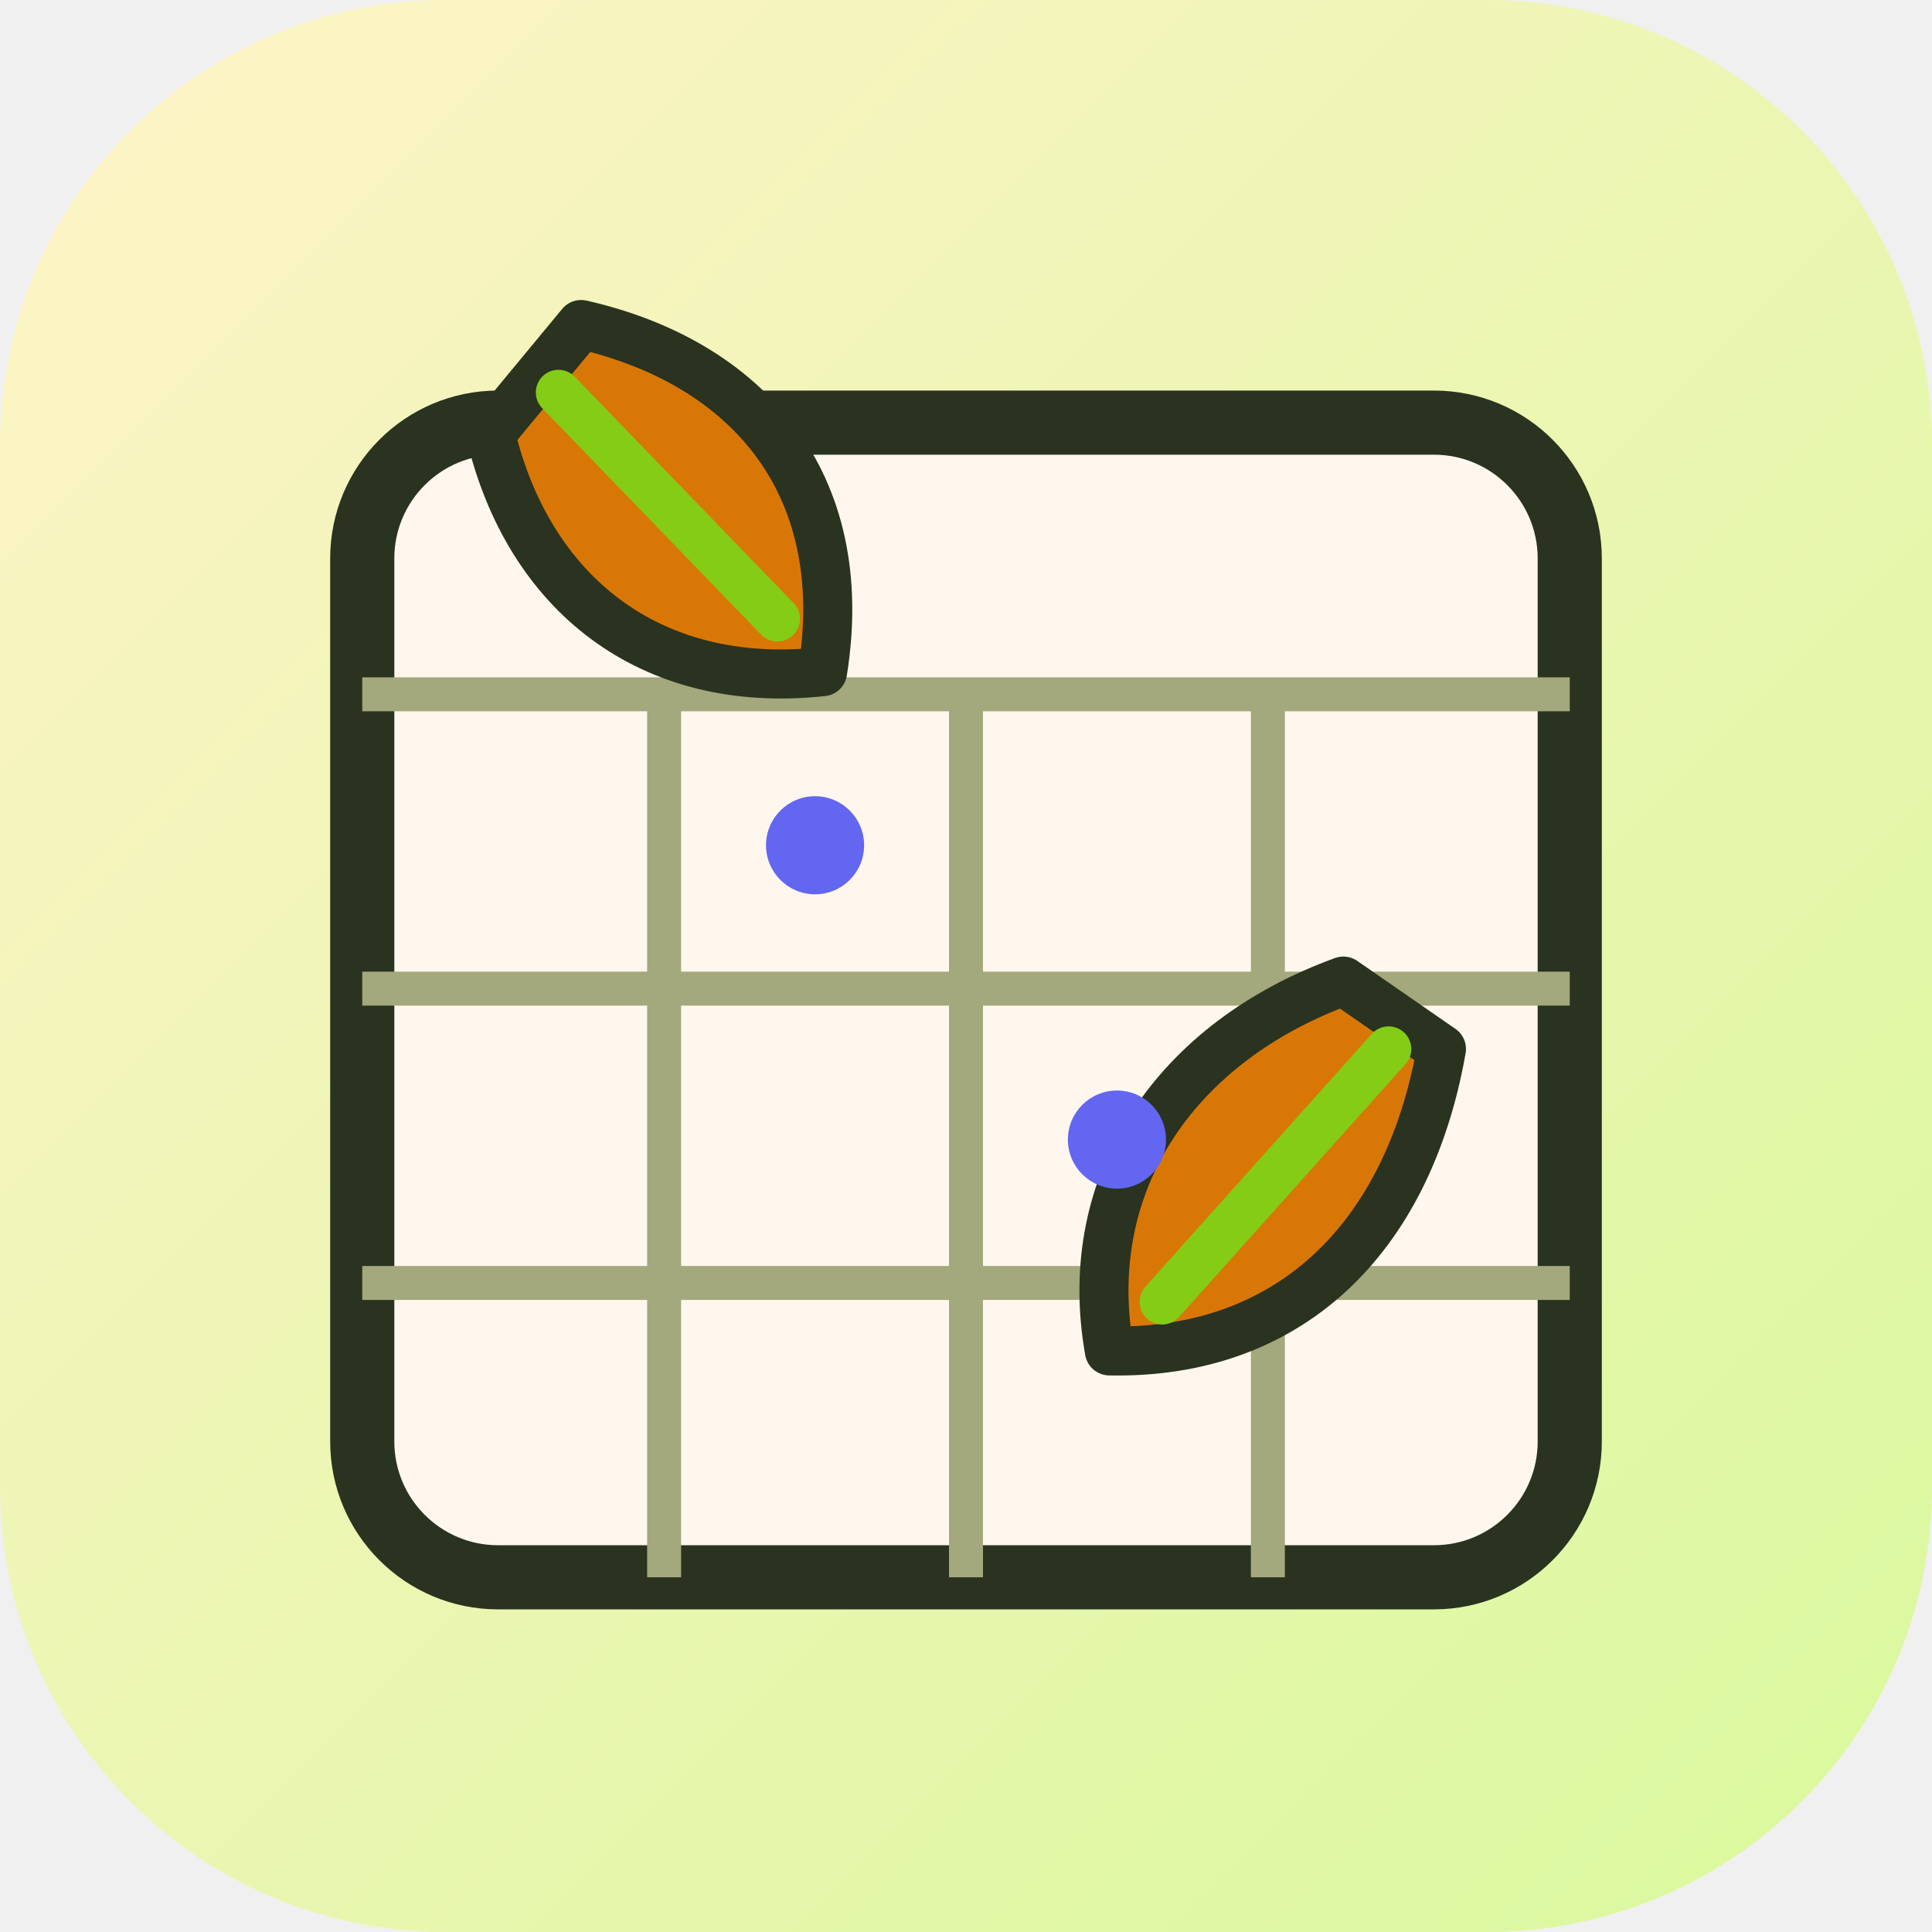
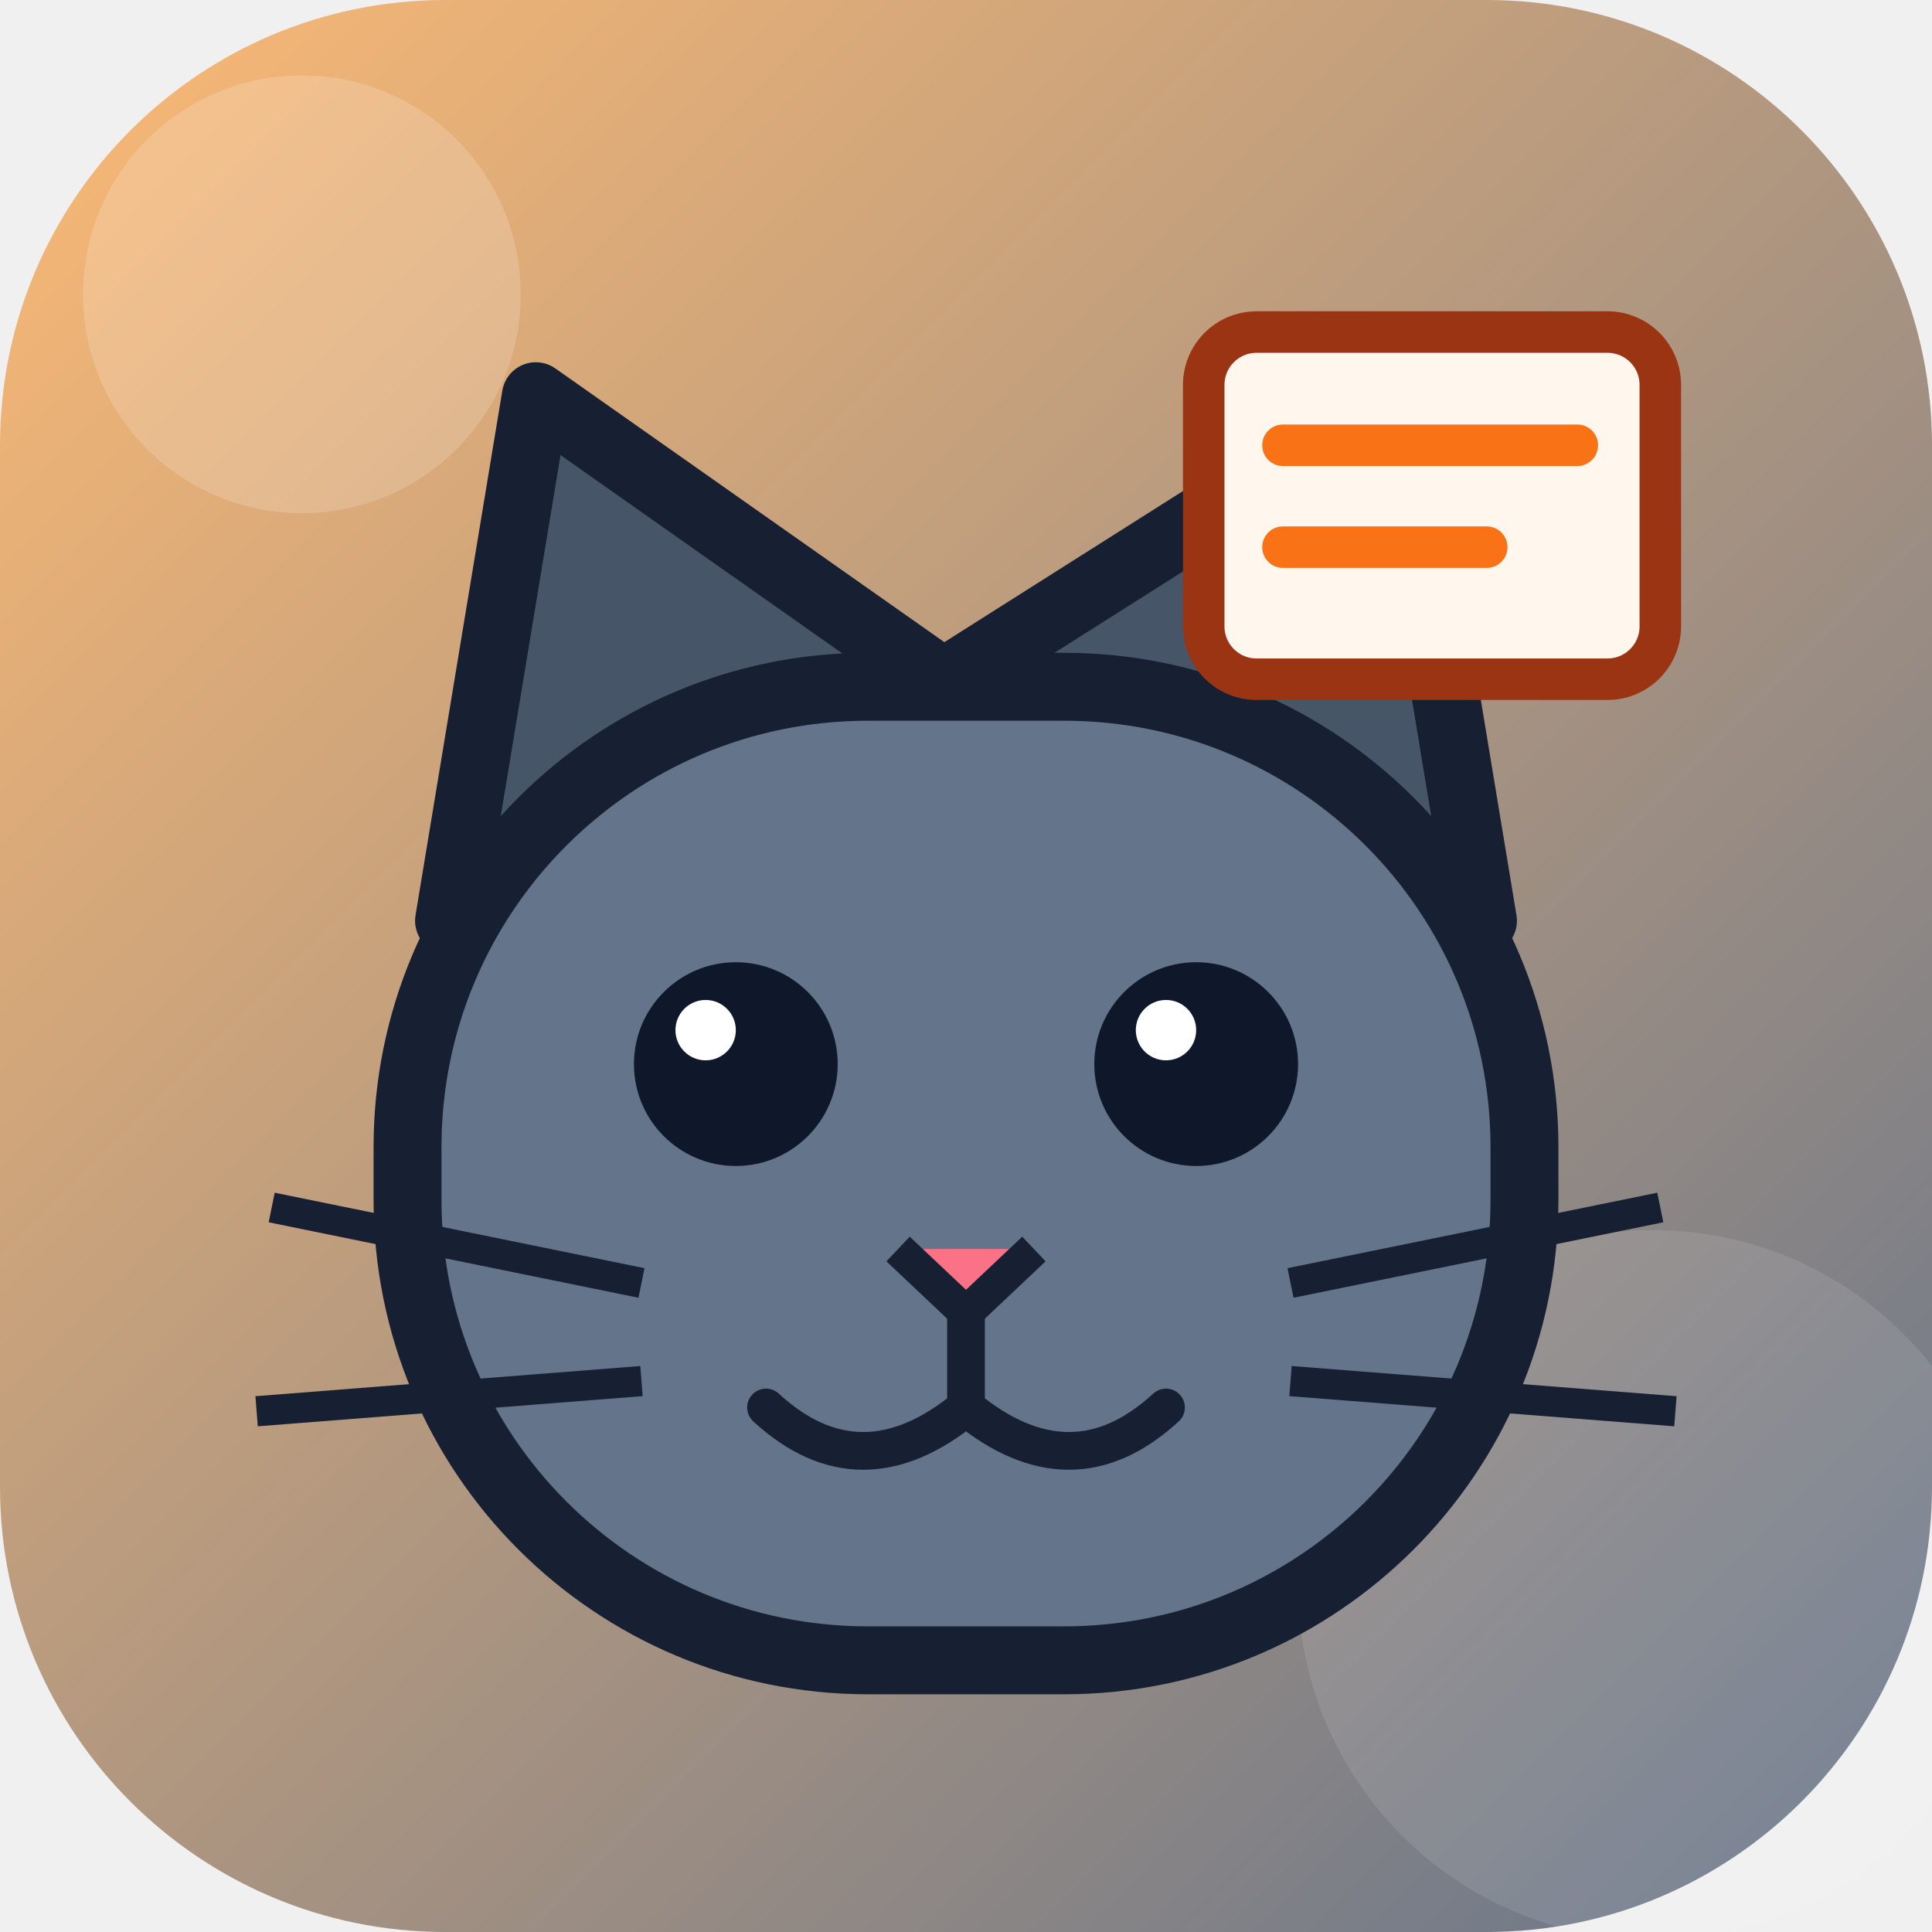
- <svg xmlns="http://www.w3.org/2000/svg" viewBox="0 0 512 512">
+ <svg xmlns="http://www.w3.org/2000/svg" viewBox="0 0 512 512" role="img">
  <defs>
-     <linearGradient id="bg" x2="1" y2="1">
-       <stop stop-color="#FEF3C7" />
-       <stop offset="1" stop-color="#D9F99D" />
+     <linearGradient id="bg-4" x1="0" y1="0" x2="1" y2="1">
+       <stop stop-color="#FDBA74" />
+       <stop offset="1" stop-color="#64748B" />
    </linearGradient>
  </defs>
-   <rect width="512" height="512" rx="118" fill="url(#bg)" />
-   <rect x="96" y="112" width="320" height="306" rx="36" fill="#FFF7ED" stroke="#29331F" stroke-width="17" />
-   <path d="M96 184h320M176 184v234M256 184v234M336 184v234M96 262h320M96 340h320" stroke="#A3A87D" stroke-width="9" />
-   <path d="M154 86c44 10 72 42 64 92-46 5-78-21-88-63zM382 278c-9 51-41 81-88 80-8-45 18-82 62-98z" fill="#D97706" stroke="#29331F" stroke-width="13" stroke-linejoin="round" />
-   <path d="m148 104 58 60M368 278l-60 67" stroke="#84CC16" stroke-width="12" stroke-linecap="round" />
-   <circle cx="216" cy="224" r="13" fill="#6366F1" />
-   <circle cx="296" cy="302" r="13" fill="#6366F1" />
+   <rect width="512" height="512" rx="118" fill="url(#bg-4)" />
+   <circle cx="80" cy="78" r="58" fill="#fff" opacity=".17" />
+   <circle cx="438" cy="420" r="94" fill="#fff" opacity=".1" />
+   <path d="M119 244 142 105l108 76 120-76 23 139z" fill="#475569" stroke="#172033" stroke-width="18" stroke-linejoin="round" />
+   <rect x="108" y="182" width="296" height="258" rx="122" fill="#64748B" stroke="#172033" stroke-width="18" />
+   <circle cx="195" cy="282" r="27" fill="#0F172A" />
+   <circle cx="317" cy="282" r="27" fill="#0F172A" />
+   <circle cx="187" cy="273" r="8" fill="#fff" />
+   <circle cx="309" cy="273" r="8" fill="#fff" />
+   <path d="m238 331 18 17 18-17" fill="#FB7185" stroke="#172033" stroke-width="9" stroke-linejoin="round" />
+   <path d="M256 348v25m0 0q-28 23-53 0m53 0q28 23 53 0" fill="none" stroke="#172033" stroke-width="10" stroke-linecap="round" />
+   <g stroke="#172033" stroke-width="8">
+     <path d="M170 340 72 320M170 366 68 374M342 340l98-20M342 366l102 8" />
+   </g>
+   <rect x="319" y="88" width="121" height="92" rx="14" fill="#FFF7ED" stroke="#9A3412" stroke-width="11" />
+   <path d="M340 118h78M340 145h54" stroke="#F97316" stroke-width="11" stroke-linecap="round" />
</svg>
